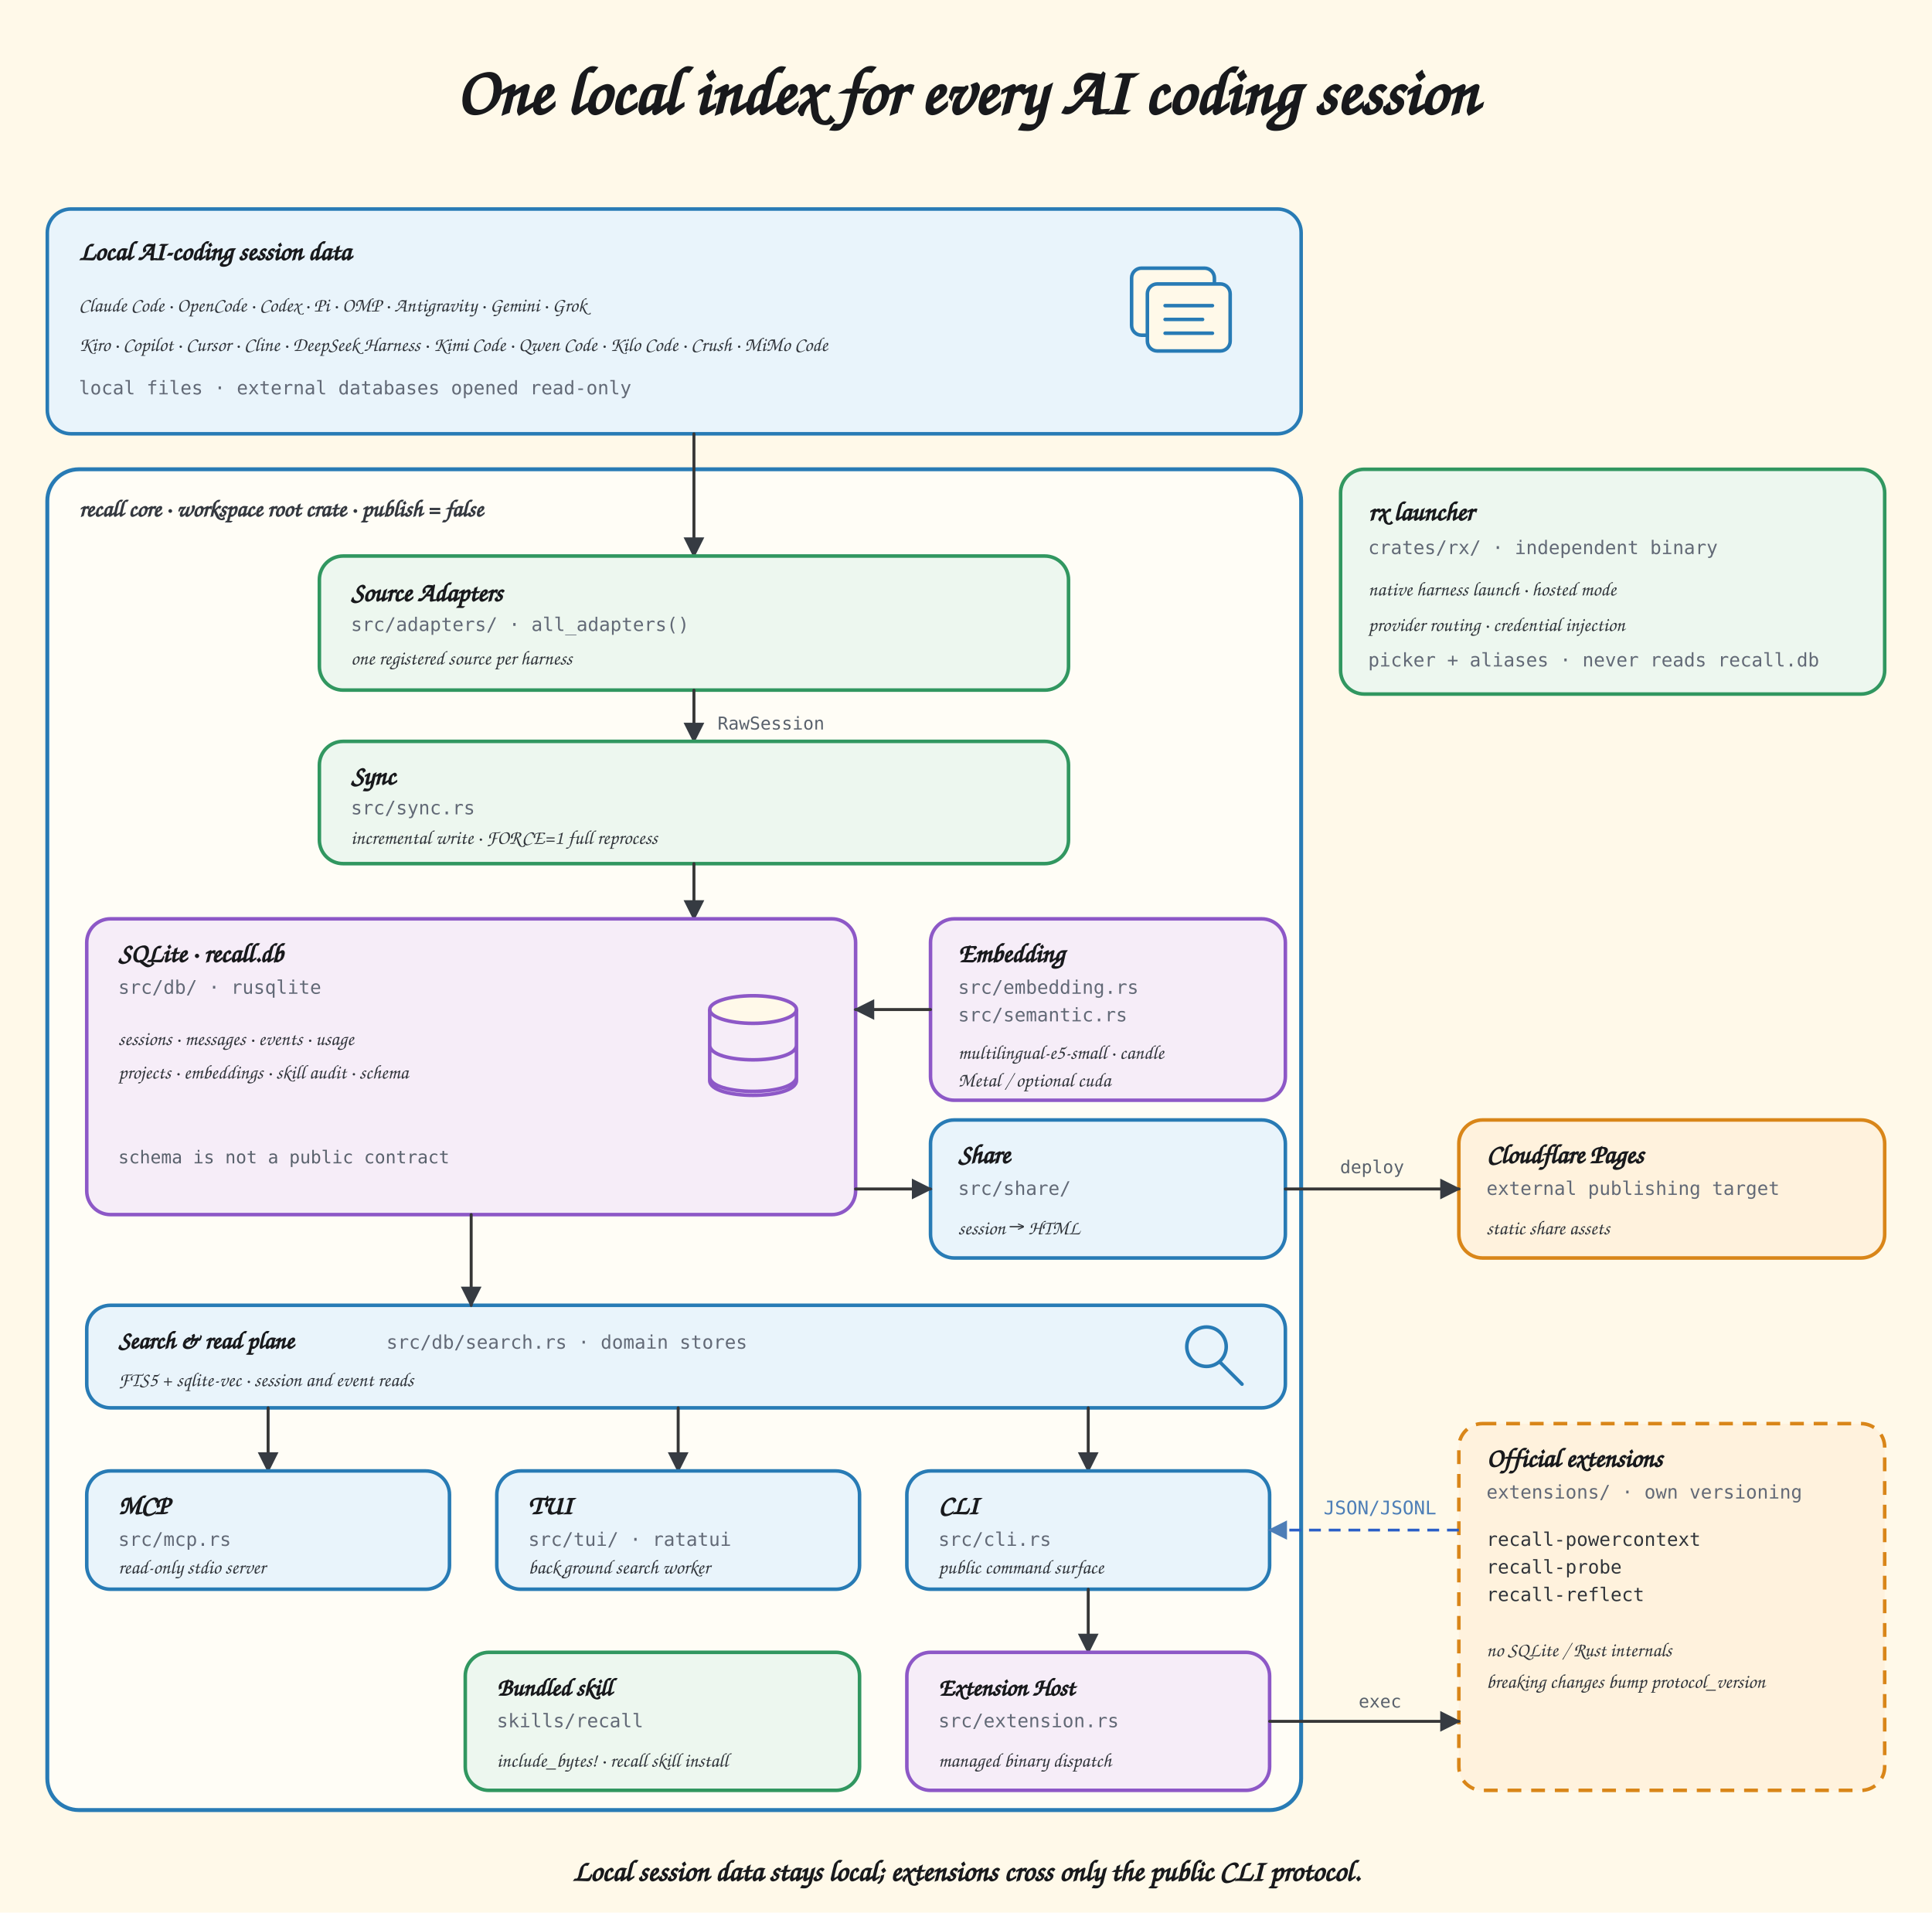
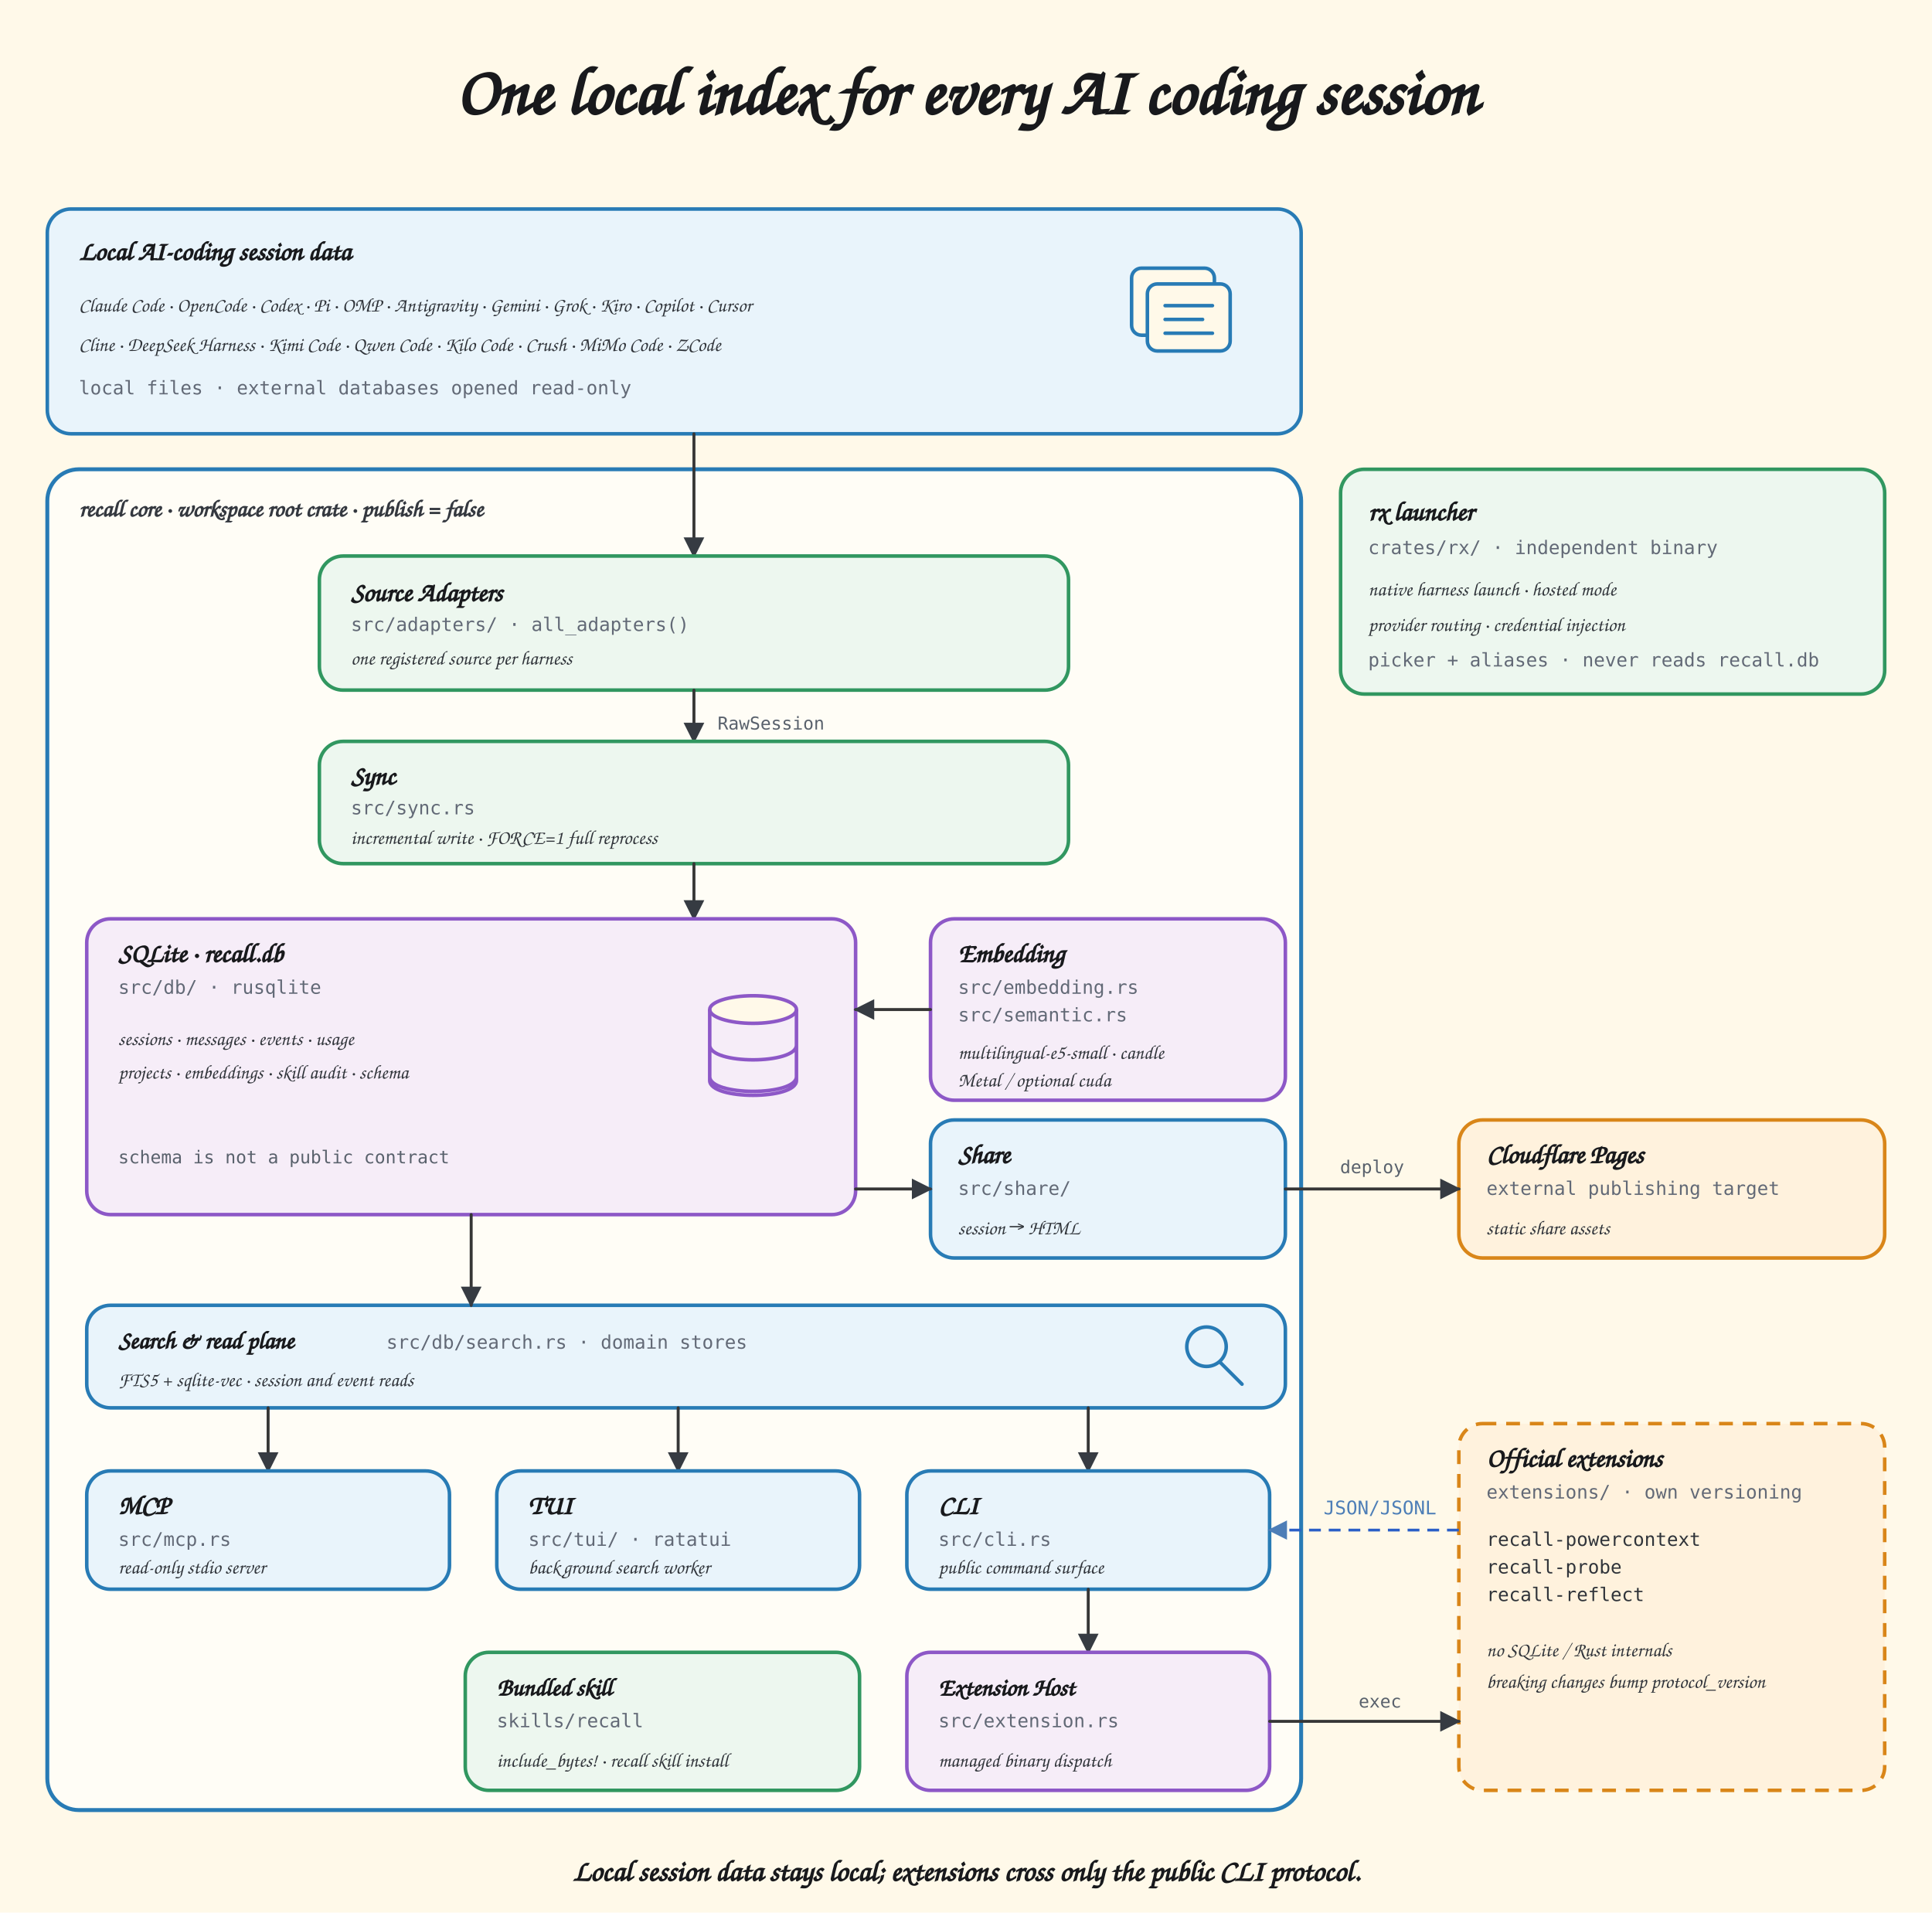
<svg xmlns="http://www.w3.org/2000/svg" viewBox="0 0 980 970" role="img" aria-labelledby="title desc" font-family="Comic Sans MS, Chalkboard SE, Bradley Hand, Segoe Print, cursive" text-rendering="geometricPrecision">
  <defs>
    <marker id="arw" viewBox="0 0 10 10" refX="9" refY="5" markerWidth="7" markerHeight="7" orient="auto-start-reverse">
      <path d="M0 0 L10 5 L0 10 z" fill="#363b42" />
    </marker>
    <marker id="arwB" viewBox="0 0 10 10" refX="9" refY="5" markerWidth="7" markerHeight="7" orient="auto-start-reverse">
      <path d="M0 0 L10 5 L0 10 z" fill="#4d7eb7" />
    </marker>
    <style>
      .title { font-size: 34px; font-weight: 700; fill: #18191c; letter-spacing: 0.2px; }
      .footer { font-size: 15px; font-weight: 700; fill: #18191c; }
      .t { font-size: 13.5px; font-weight: 700; fill: #18191c; }
      .t2 { font-size: 12.5px; font-weight: 700; fill: #18191c; }
      .p { font-size: 9.5px; fill: #626976; font-family: ui-monospace, SF Mono, Menlo, monospace; }
      .d { font-size: 10px; fill: #30343a; }
      .dm { font-size: 9.5px; fill: #30343a; font-family: ui-monospace, SF Mono, Menlo, monospace; }
      .lbl { font-size: 9px; fill: #59616c; font-family: ui-monospace, SF Mono, Menlo, monospace; }
      .lblB { font-size: 9.5px; fill: #4d7eb7; font-family: ui-monospace, SF Mono, Menlo, monospace; }
      .grp { font-size: 12px; font-weight: 700; fill: #34383f; }
      .box { stroke-width: 1.8; rx: 12; }
      .ln { stroke: #363636; stroke-width: 1.5; stroke-linecap: round; stroke-linejoin: round; fill: none; }
    </style>
  </defs>
  <rect width="980" height="970" fill="#fff9e9" />
  <text x="490" y="58" class="title" text-anchor="middle">One local index for every AI coding session</text>
  <g transform="translate(0 90)">
    <rect x="24" y="16" width="636" height="114" class="box" fill="#e9f4fb" stroke="#287bb5" />
    <text x="40" y="42" class="t">Local AI-coding session data</text>
-     <text x="40" y="68" class="d">Claude Code · OpenCode · Codex · Pi · OMP · Antigravity · Gemini · Grok</text>
-     <text x="40" y="88" class="d">Kiro · Copilot · Cursor · Cline · DeepSeek Harness · Kimi Code · Qwen Code · Kilo Code · Crush · MiMo Code</text>
+     <text x="40" y="68" class="d">Claude Code · OpenCode · Codex · Pi · OMP · Antigravity · Gemini · Grok · Kiro · Copilot · Cursor</text>
+     <text x="40" y="88" class="d">Cline · DeepSeek Harness · Kimi Code · Qwen Code · Kilo Code · Crush · MiMo Code · ZCode</text>
    <text x="40" y="110" class="p">local files · external databases opened read-only</text>
    <g fill="#fff9e9" stroke="#287bb5" stroke-width="1.8" stroke-linejoin="round">
      <rect x="574" y="46" width="42" height="34" rx="5" />
      <rect x="582" y="54" width="42" height="34" rx="5" />
      <path d="M591 65 H615 M591 72 H610 M591 79 H615" fill="none" stroke-linecap="round" />
    </g>
    <rect x="680" y="148" width="276" height="114" class="box" fill="#edf7ef" stroke="#319760" />
    <text x="694" y="174" class="t">rx launcher</text>
    <text x="694" y="191" class="p">crates/rx/ · independent binary</text>
    <text x="694" y="212" class="d">native harness launch · hosted mode</text>
    <text x="694" y="230" class="d">provider routing · credential injection</text>
    <text x="694" y="248" class="p">picker + aliases · never reads recall.db</text>
    <rect x="24" y="148" width="636" height="680" rx="16" fill="#fffdf6" stroke="#287bb5" stroke-width="2" />
    <text x="40" y="172" class="grp">recall core · workspace root crate · publish = false</text>
    <path d="M352 130 L352 192" class="ln" marker-end="url(#arw)" />
    <rect x="162" y="192" width="380" height="68" class="box" fill="#edf7ef" stroke="#319760" />
    <text x="178" y="215" class="t">Source Adapters</text>
    <text x="178" y="230" class="p">src/adapters/ · all_adapters()</text>
    <text x="178" y="247" class="d">one registered source per harness</text>
    <path d="M352 260 L352 286" class="ln" marker-end="url(#arw)" />
    <text x="364" y="280" class="lbl">RawSession</text>
    <rect x="162" y="286" width="380" height="62" class="box" fill="#edf7ef" stroke="#319760" />
    <text x="178" y="308" class="t">Sync</text>
    <text x="178" y="323" class="p">src/sync.rs</text>
    <text x="178" y="338" class="d">incremental write · FORCE=1 full reprocess</text>
    <path d="M352 348 L352 376" class="ln" marker-end="url(#arw)" />
    <rect x="44" y="376" width="390" height="150" class="box" fill="#f6edf8" stroke="#8d58c7" />
    <text x="60" y="398" class="t">SQLite · recall.db</text>
    <text x="60" y="414" class="p">src/db/ · rusqlite</text>
    <text x="60" y="440" class="d">sessions · messages · events · usage</text>
    <text x="60" y="457" class="d">projects · embeddings · skill audit · schema</text>
    <text x="60" y="500" class="lbl">schema is not a public contract</text>
    <g fill="none" stroke="#8d58c7" stroke-width="1.8">
      <ellipse cx="382" cy="422" rx="22" ry="7" fill="#fff9e9" />
      <path d="M360 422 V458 C360 468 404 468 404 458 V422 M360 440 C360 450 404 450 404 440 M360 456 C360 466 404 466 404 456" />
    </g>
    <rect x="472" y="376" width="180" height="92" class="box" fill="#f6edf8" stroke="#8d58c7" />
    <text x="486" y="398" class="t">Embedding</text>
    <text x="486" y="414" class="p">src/embedding.rs</text>
    <text x="486" y="428" class="p">src/semantic.rs</text>
    <text x="486" y="447" class="d">multilingual-e5-small · candle</text>
    <text x="486" y="461" class="d">Metal / optional cuda</text>
    <path d="M472 422 L434 422" class="ln" marker-end="url(#arw)" />
    <rect x="472" y="478" width="180" height="70" class="box" fill="#e9f4fb" stroke="#287bb5" />
    <text x="486" y="500" class="t">Share</text>
    <text x="486" y="516" class="p">src/share/</text>
    <text x="486" y="536" class="d">session → HTML</text>
    <path d="M434 513 L472 513" class="ln" marker-end="url(#arw)" />
    <rect x="740" y="478" width="216" height="70" class="box" fill="#fff2dd" stroke="#d98619" />
    <text x="754" y="500" class="t">Cloudflare Pages</text>
    <text x="754" y="516" class="p">external publishing target</text>
    <text x="754" y="536" class="d">static share assets</text>
    <path d="M652 513 L740 513" class="ln" marker-end="url(#arw)" />
    <text x="696" y="505" class="lbl" text-anchor="middle">deploy</text>
    <rect x="44" y="572" width="608" height="52" class="box" fill="#e9f4fb" stroke="#287bb5" />
    <text x="60" y="594" class="t2">Search &amp; read plane</text>
    <text x="196" y="594" class="p">src/db/search.rs · domain stores</text>
    <text x="60" y="613" class="d">FTS5 + sqlite-vec · session and event reads</text>
    <g fill="none" stroke="#287bb5" stroke-width="1.8" stroke-linecap="round">
      <circle cx="612" cy="593" r="10" />
      <path d="M619 601 L630 612" />
    </g>
    <path d="M239 526 L239 572" class="ln" marker-end="url(#arw)" />
    <path d="M136 624 L136 656" class="ln" marker-end="url(#arw)" />
    <path d="M344 624 L344 656" class="ln" marker-end="url(#arw)" />
    <path d="M552 624 L552 656" class="ln" marker-end="url(#arw)" />
    <rect x="44" y="656" width="184" height="60" class="box" fill="#e9f4fb" stroke="#287bb5" />
    <text x="60" y="678" class="t">MCP</text>
    <text x="60" y="694" class="p">src/mcp.rs</text>
    <text x="60" y="708" class="d">read-only stdio server</text>
    <rect x="252" y="656" width="184" height="60" class="box" fill="#e9f4fb" stroke="#287bb5" />
    <text x="268" y="678" class="t">TUI</text>
    <text x="268" y="694" class="p">src/tui/ · ratatui</text>
    <text x="268" y="708" class="d">background search worker</text>
    <rect x="460" y="656" width="184" height="60" class="box" fill="#e9f4fb" stroke="#287bb5" />
    <text x="476" y="678" class="t">CLI</text>
    <text x="476" y="694" class="p">src/cli.rs</text>
    <text x="476" y="708" class="d">public command surface</text>
    <rect x="236" y="748" width="200" height="70" class="box" fill="#edf7ef" stroke="#319760" />
    <text x="252" y="770" class="t2">Bundled skill</text>
    <text x="252" y="786" class="p">skills/recall</text>
    <text x="252" y="806" class="d">include_bytes! · recall skill install</text>
    <path d="M552 716 L552 748" class="ln" marker-end="url(#arw)" />
    <rect x="460" y="748" width="184" height="70" class="box" fill="#f6edf8" stroke="#8d58c7" />
    <text x="476" y="770" class="t2">Extension Host</text>
    <text x="476" y="786" class="p">src/extension.rs</text>
    <text x="476" y="806" class="d">managed binary dispatch</text>
    <rect x="740" y="632" width="216" height="186" class="box" fill="#fff2dd" stroke="#d98619" stroke-dasharray="7 5" />
    <text x="754" y="654" class="t">Official extensions</text>
    <text x="754" y="670" class="p">extensions/ · own versioning</text>
    <text x="754" y="694" class="dm">recall-powercontext</text>
    <text x="754" y="708" class="dm">recall-probe</text>
    <text x="754" y="722" class="dm">recall-reflect</text>
    <text x="754" y="750" class="d">no SQLite / Rust internals</text>
    <text x="754" y="766" class="d">breaking changes bump protocol_version</text>
    <path d="M740 686 L644 686" stroke="#2b5fc7" stroke-width="1.4" stroke-dasharray="6 4" fill="none" marker-end="url(#arwB)" />
    <text x="700" y="678" class="lblB" text-anchor="middle">JSON/JSONL</text>
    <path d="M644 783 L740 783" class="ln" marker-end="url(#arw)" />
    <text x="700" y="776" class="lbl" text-anchor="middle">exec</text>
  </g>
  <text x="490" y="954" class="footer" text-anchor="middle">Local session data stays local; extensions cross only the public CLI protocol.</text>
</svg>
